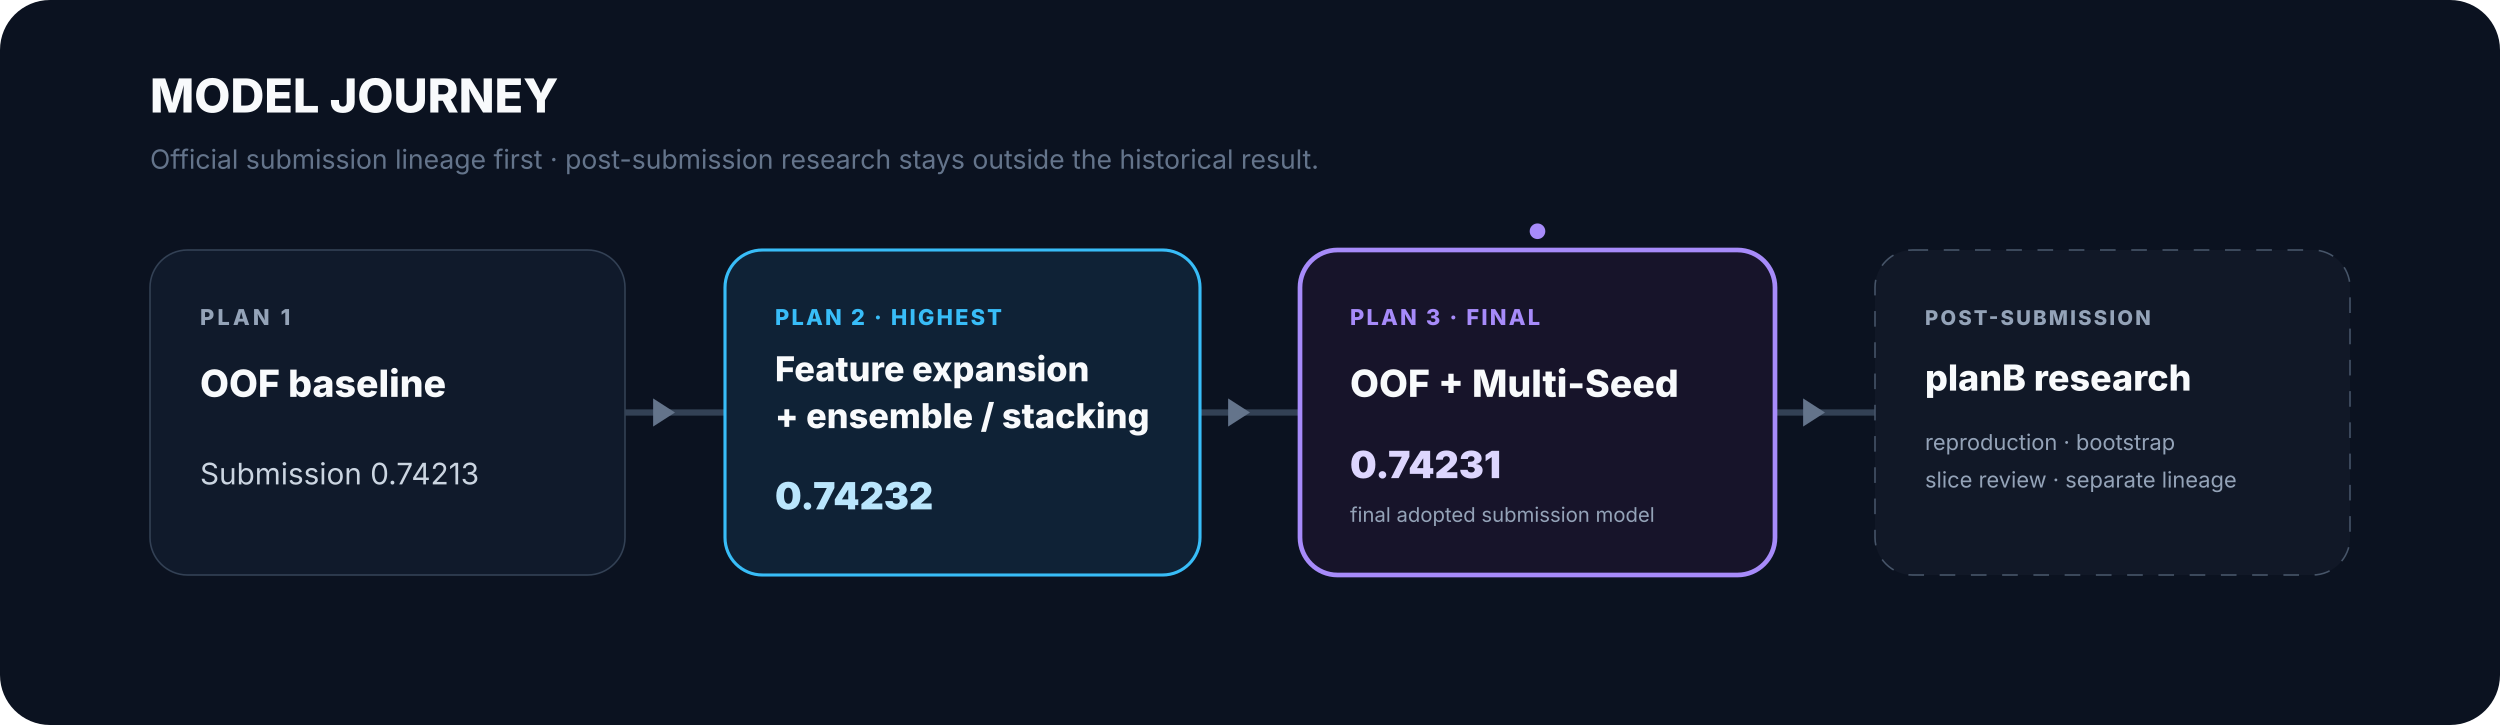
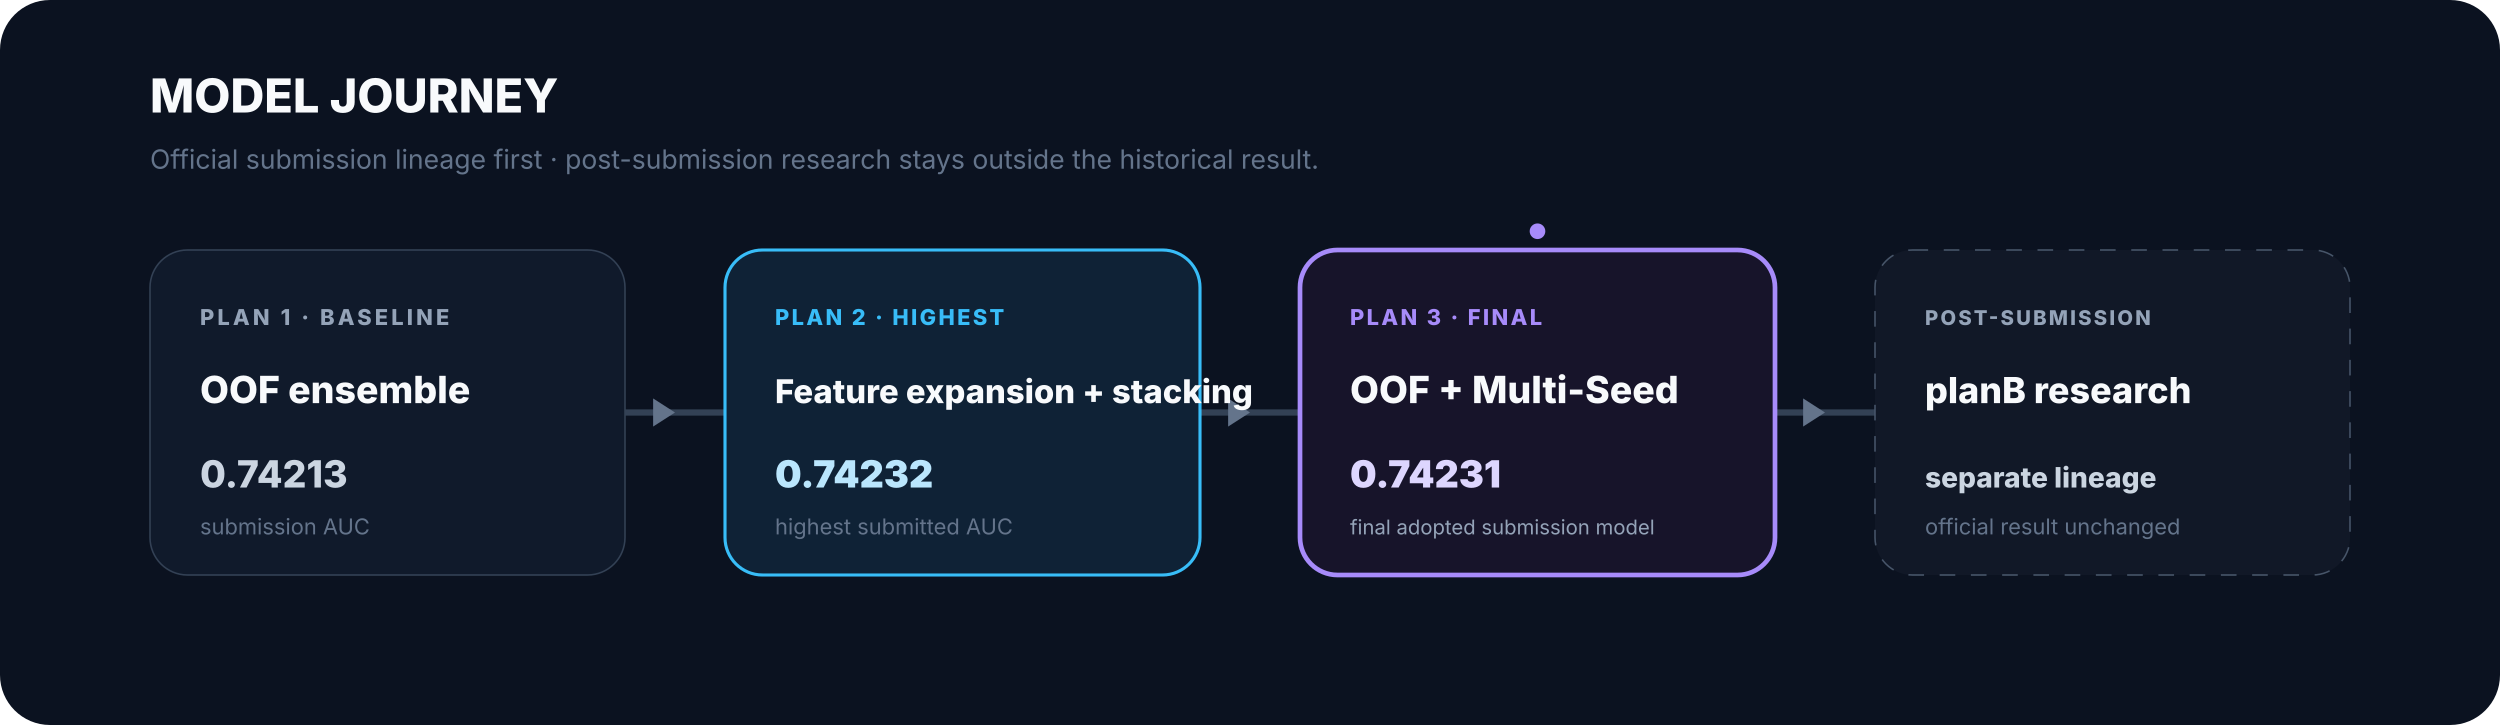
<svg xmlns="http://www.w3.org/2000/svg" width="1600" height="464" viewBox="0 0 1600 464" role="img" aria-labelledby="title desc">
  <rect width="1600" height="464" rx="32" fill="#0B1220" />
  <g font-family="system-ui, -apple-system, BlinkMacSystemFont, 'Segoe UI', sans-serif">
    <g data-title="true">
      <text x="96" y="72" fill="#F8FAFC" font-size="30" font-weight="830">
        <tspan>MODEL JOURNEY</tspan>
      </text>
    </g>
    <text x="96" y="108" fill="#64748B" font-size="17">
      <tspan>Official submission lineage first · post-submission research stays outside the historical result.</tspan>
    </text>
    <path d="M248 264 H1352" stroke="#334155" stroke-width="4" />
    <g fill="#64748B">
      <path d="M432 264 l-14 -9 v18z" />
      <path d="M800 264 l-14 -9 v18z" />
      <path d="M1168 264 l-14 -9 v18z" />
    </g>
-     <g data-card-row="true" data-grid="16">
-       <rect x="96" y="160" width="304" height="208" rx="24" fill="#101A2B" stroke="#334155" />
-       <rect x="464" y="160" width="304" height="208" rx="24" fill="#0F2236" stroke="#38BDF8" stroke-width="2" />
-       <rect x="832" y="160" width="304" height="208" rx="24" fill="#17142A" stroke="#A78BFA" stroke-width="3" />
-       <rect x="1200" y="160" width="304" height="208" rx="24" fill="#111827" stroke="#475569" stroke-dasharray="10 10" />
+     <g data-card-set="row" data-grid="16">
+       <g data-card="plan1">
+         <rect x="96" y="160" width="304" height="208" rx="24" fill="#101A2B" stroke="#334155" />
+         <text data-role="label" x="128" y="208" fill="#94A3B8" font-size="14" font-weight="820" letter-spacing="2">
+           <tspan>PLAN 1 · BASELINE</tspan>
+         </text>
+         <text data-role="primary" x="128" y="258" fill="#F8FAFC" font-size="24" font-weight="800">
+           <tspan>OOF ensemble</tspan>
+         </text>
+         <text data-role="metric" x="128" y="312" fill="#CBD5E1" font-size="24" font-weight="840">
+           <tspan>0.74213</tspan>
+         </text>
+         <text data-role="note" x="128" y="342" fill="#64748B" font-size="14">
+           <tspan>submission AUC</tspan>
+         </text>
+       </g>
+       <g data-card="plan2">
+         <rect x="464" y="160" width="304" height="208" rx="24" fill="#0F2236" stroke="#38BDF8" stroke-width="2" />
+         <text data-role="label" x="496" y="208" fill="#38BDF8" font-size="14" font-weight="820" letter-spacing="1.5">
+           <tspan>PLAN 2 · HIGHEST</tspan>
+         </text>
+         <text data-role="primary" x="496" y="258" fill="#F8FAFC" font-size="21" font-weight="800">
+           <tspan>Feature expansion + stacking</tspan>
+         </text>
+         <text data-role="metric" x="496" y="312" fill="#BAE6FD" font-size="24" font-weight="850">
+           <tspan>0.74232</tspan>
+         </text>
+         <text data-role="note" x="496" y="342" fill="#64748B" font-size="14">
+           <tspan>highest submitted AUC</tspan>
+         </text>
+       </g>
+       <g data-card="plan3">
+         <rect x="832" y="160" width="304" height="208" rx="24" fill="#17142A" stroke="#A78BFA" stroke-width="3" />
+         <text data-role="label" x="864" y="208" fill="#A78BFA" font-size="14" font-weight="820" letter-spacing="1.5">
+           <tspan>PLAN 3 · FINAL</tspan>
+         </text>
+         <text data-role="primary" x="864" y="258" fill="#F8FAFC" font-size="24" font-weight="800">
+           <tspan>OOF + Multi-Seed</tspan>
+         </text>
+         <text data-role="metric" x="864" y="312" fill="#DDD6FE" font-size="24" font-weight="850">
+           <tspan>0.74231</tspan>
+         </text>
+         <text data-role="note" x="864" y="342" fill="#94A3B8" font-size="13">
+           <tspan>final adopted submission model</tspan>
+         </text>
+       </g>
+       <g data-card="post">
+         <rect x="1200" y="160" width="304" height="208" rx="24" fill="#111827" stroke="#475569" stroke-dasharray="10 10" />
+         <text data-role="label" x="1232" y="208" fill="#94A3B8" font-size="13" font-weight="820" letter-spacing="1.4">
+           <tspan>POST-SUBMISSION</tspan>
+         </text>
+         <text data-role="primary" x="1232" y="258" fill="#F8FAFC" font-size="23" font-weight="800">
+           <tspan>planB research</tspan>
+         </text>
+         <text data-role="metric" x="1232" y="312" fill="#CBD5E1" font-size="18" font-weight="800">
+           <tspan>separate lineage</tspan>
+         </text>
+         <text data-role="note" x="1232" y="342" fill="#64748B" font-size="14">
+           <tspan>official result unchanged</tspan>
+         </text>
+       </g>
    </g>
-     <text x="128" y="208" fill="#94A3B8" font-size="14" font-weight="820" letter-spacing="2">
-       <tspan>PLAN 1</tspan>
-     </text>
-     <text x="128" y="254" fill="#F8FAFC" font-size="24" font-weight="800">
-       <tspan>OOF baseline</tspan>
-     </text>
-     <text x="128" y="310" fill="#CBD5E1" font-size="19">
-       <tspan>Submission 0.74213</tspan>
-     </text>
-     <text x="496" y="208" fill="#38BDF8" font-size="14" font-weight="820" letter-spacing="1.4">
-       <tspan>PLAN 2 · HIGHEST</tspan>
-     </text>
-     <text x="496" y="244" fill="#F8FAFC" font-size="22" font-weight="800">
-       <tspan>Feature expansion</tspan>
-     </text>
-     <text x="496" y="274" fill="#F8FAFC" font-size="22" font-weight="800">
-       <tspan>+ ensemble / stacking</tspan>
-     </text>
-     <text x="496" y="326" fill="#BAE6FD" font-size="24" font-weight="850">
-       <tspan>0.74232</tspan>
-     </text>
-     <text x="864" y="208" fill="#A78BFA" font-size="14" font-weight="820" letter-spacing="1.4">
-       <tspan>PLAN 3 · FINAL</tspan>
-     </text>
-     <text x="864" y="254" fill="#F8FAFC" font-size="24" font-weight="800">
-       <tspan>OOF + Multi-Seed</tspan>
-     </text>
-     <text x="864" y="306" fill="#DDD6FE" font-size="24" font-weight="850">
-       <tspan>0.74231</tspan>
-     </text>
-     <text x="864" y="334" fill="#94A3B8" font-size="13">
-       <tspan>final adopted submission model</tspan>
-     </text>
-     <text x="1232" y="208" fill="#94A3B8" font-size="13" font-weight="820" letter-spacing="1.4">
-       <tspan>POST-SUBMISSION</tspan>
-     </text>
-     <text x="1232" y="250" fill="#F8FAFC" font-size="23" font-weight="800">
-       <tspan>planB research</tspan>
-     </text>
-     <text x="1232" y="288" fill="#94A3B8" font-size="14">
-       <tspan>reproduction · bootstrap</tspan>
-     </text>
-     <text x="1232" y="312" fill="#94A3B8" font-size="14">
-       <tspan>slice review · separate lineage</tspan>
-     </text>
-     <circle cx="984" cy="148" r="5" fill="#A78BFA">
-       <animate attributeName="opacity" values="0.3;1;0.3" dur="4.2s" repeatCount="indefinite" />
-     </circle>
+     <g data-motion-role="ambient">
+       <circle cx="984" cy="148" r="5" fill="#A78BFA">
+         <animate attributeName="opacity" values=".3;1;.3" dur="8.4s" repeatCount="indefinite" />
+       </circle>
+     </g>
  </g>
</svg>
